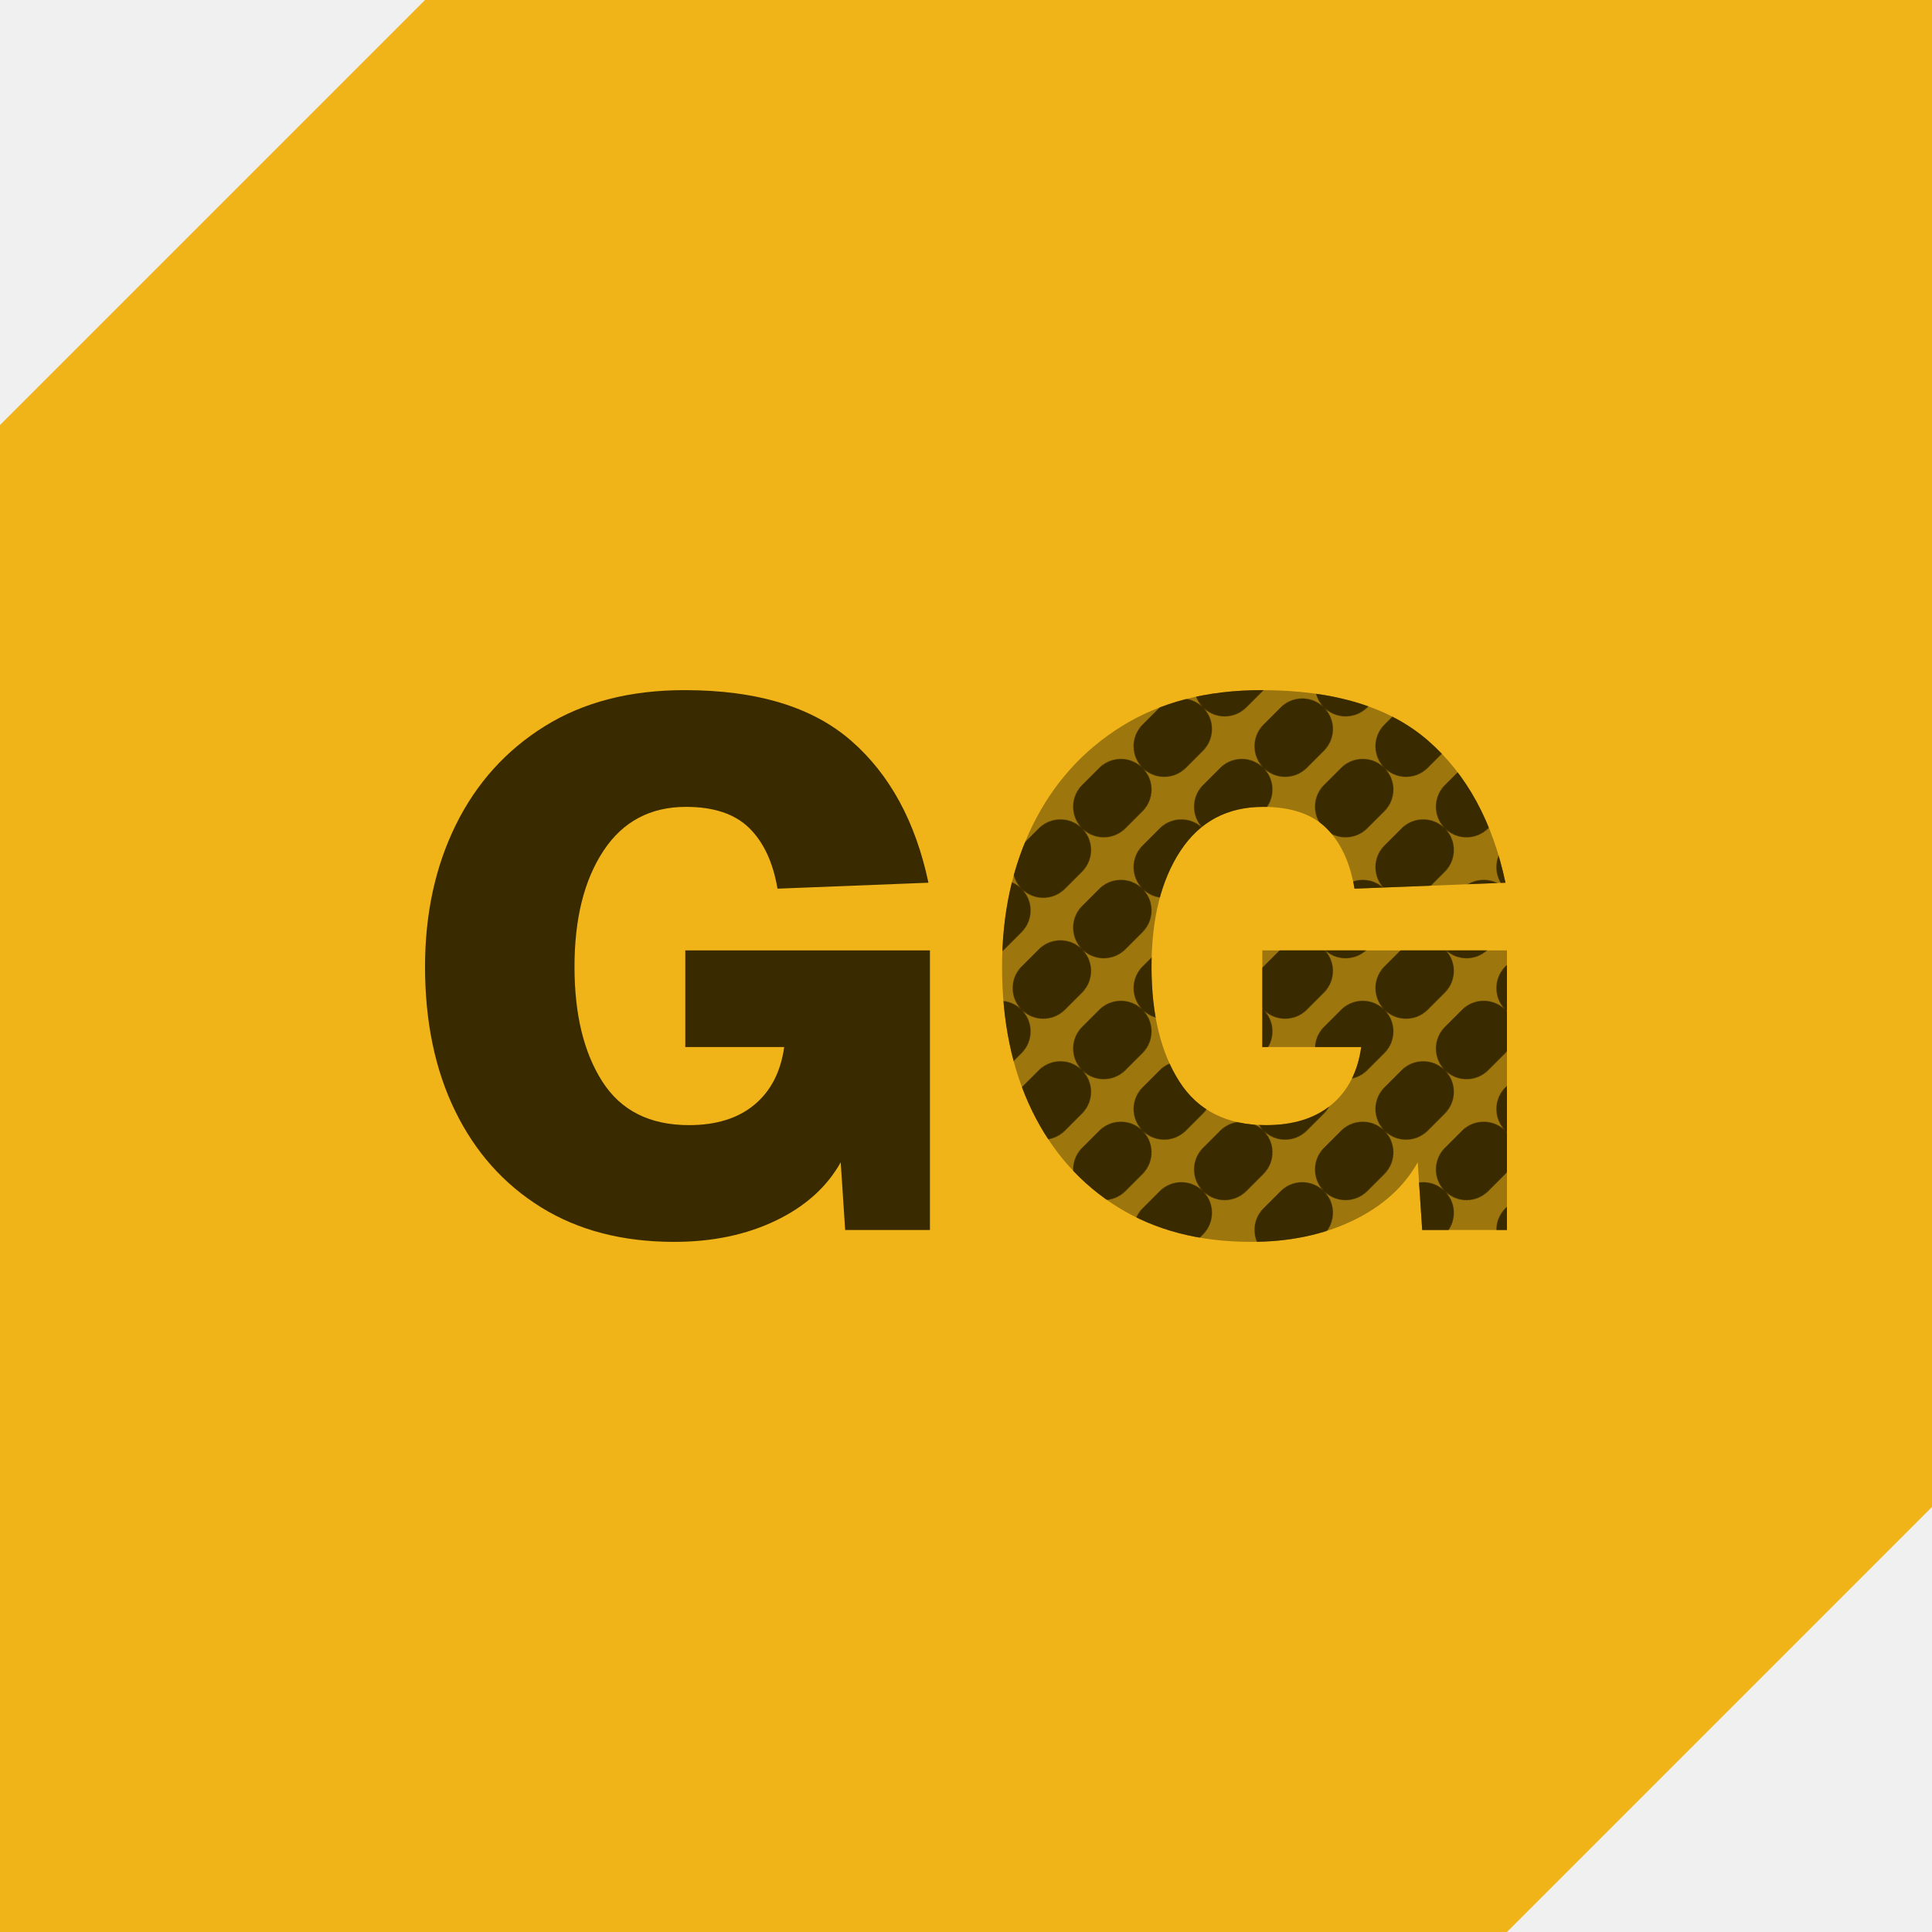
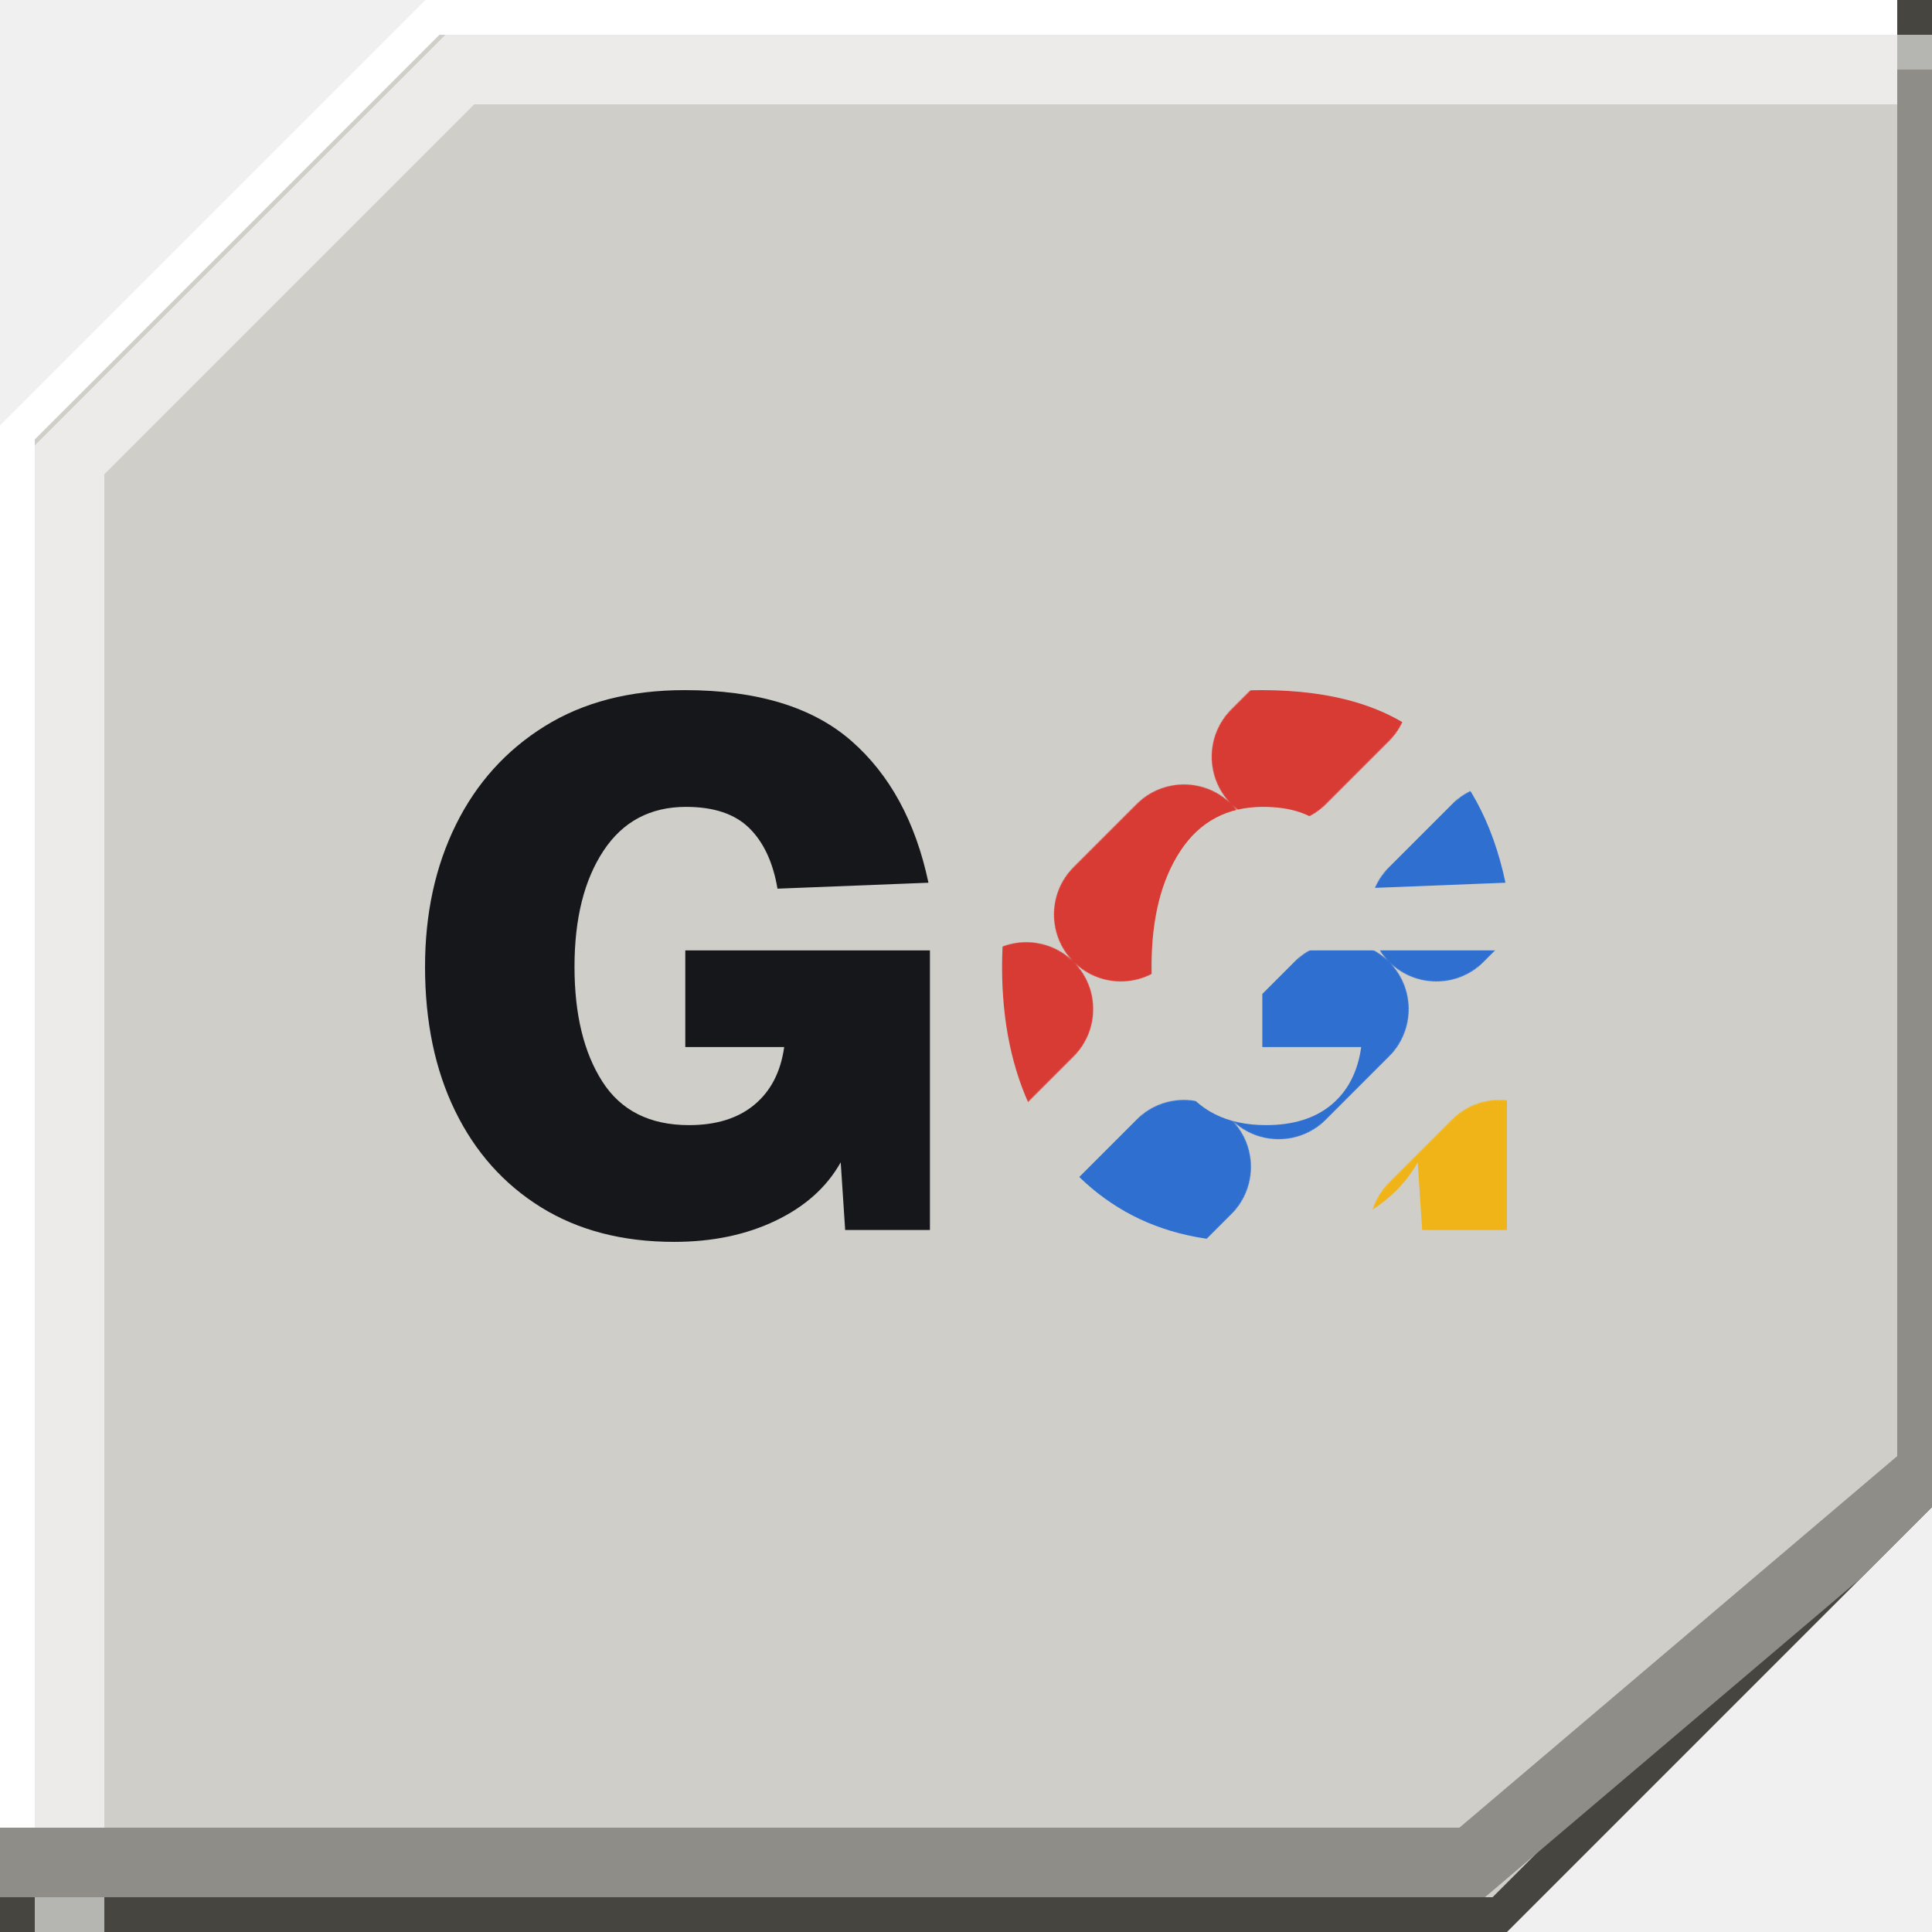
<svg xmlns="http://www.w3.org/2000/svg" viewBox="0 0 240 240">
-   <path d="M52.8 0H240V187.2L187.2 240H0V52.8Z" fill="#f0b419" />
+   <defs>
+     <pattern id="kf-mk" width="120" height="30" patternUnits="userSpaceOnUse" patternTransform="rotate(45)">
+       <rect x="0" width="18" height="30" rx="9" fill="#1d9b52" />
+       <rect x="30" width="18" height="30" rx="9" fill="#d83a34" />
+       <rect x="60" width="18" height="30" rx="9" fill="#2f6fd0" />
+       <rect x="90" width="18" height="30" rx="9" fill="#f0b419" />
+     </pattern>
+     <clipPath id="kc-mk">
+       <path d="M52.8 0H240V187.2L187.2 240H0V52.8Z" />
+     </clipPath>
+   </defs>
+   <path d="M52.8 0H240V187.2L187.2 240H0V52.8Z" fill="#cfcec9" />
+   <g clip-path="url(#kc-mk)" fill="none" stroke-width="8.64">
+     <path d="M0 240V52.8L52.8 0H240" stroke="#ffffff" />
+     <path d="M240 0V187.2L187.2 240H0" stroke="#46453f" />
+     <path d="M8.64 240V57.12L57.12 8.64H240" stroke="rgba(255,255,255,0.6)" />
+     <path d="M240 8.64V182.88L182.88 231.36H0" stroke="#8e8d88" />
+   </g>
  <g transform="translate(52.8 85.73031) scale(0.9237113)">
-     <defs>
-       <pattern id="km-mk" width="11.5" height="11.5" patternUnits="userSpaceOnUse" patternTransform="rotate(45)">
-         <rect width="8.236" height="11.5" rx="4.118" fill="#3a2a00" />
-       </pattern>
-     </defs>
    <g transform="translate(-4 72.6)">
-       <path d="M37.5 1.6L37.5 1.6Q27.1 1.6 19.6 -3.05Q12.1 -7.7 8.05 -16Q4 -24.3 4 -35.4L4 -35.4Q4 -46.1 8.15 -54.5Q12.3 -62.9 20.1 -67.75Q27.9 -72.6 38.9 -72.6L38.9 -72.6Q53.5 -72.6 61.3 -65.8Q69.1 -59 71.7 -46.7L71.7 -46.7L51.4 -45.9Q50.5 -51.2 47.6 -54.05Q44.7 -56.9 39.1 -56.9L39.1 -56.9Q31.9 -56.9 28 -51Q24.1 -45.1 24.1 -35.4L24.1 -35.4Q24.1 -25.8 27.85 -19.95Q31.6 -14.1 39.5 -14.1L39.5 -14.1Q45 -14.1 48.3 -16.85Q51.6 -19.6 52.3 -24.6L52.3 -24.6L39 -24.6L39 -37.6L71.9 -37.6L71.9 0L60.5 0L59.9 -9.1Q57.1 -4.1 51.15 -1.25Q45.2 1.6 37.5 1.6" fill="#3a2a00" />
-       <path d="M115.1 1.6L115.1 1.6Q104.7 1.6 97.2 -3.05Q89.7 -7.7 85.65 -16Q81.6 -24.3 81.6 -35.4L81.6 -35.4Q81.6 -46.1 85.75 -54.5Q89.9 -62.9 97.7 -67.75Q105.5 -72.6 116.5 -72.6L116.5 -72.6Q131.1 -72.6 138.9 -65.8Q146.7 -59 149.3 -46.7L149.3 -46.7L129 -45.9Q128.1 -51.2 125.2 -54.05Q122.3 -56.9 116.7 -56.9L116.7 -56.9Q109.5 -56.9 105.6 -51Q101.7 -45.1 101.7 -35.4L101.7 -35.4Q101.7 -25.8 105.45 -19.95Q109.2 -14.1 117.1 -14.1L117.1 -14.1Q122.6 -14.1 125.9 -16.85Q129.2 -19.6 129.9 -24.6L129.9 -24.6L116.6 -24.6L116.6 -37.6L149.5 -37.6L149.5 0L138.1 0L137.5 -9.1Q134.7 -4.1 128.75 -1.25Q122.8 1.6 115.1 1.6" fill="#3a2a00" opacity="0.45" />
-       <path d="M115.1 1.6L115.1 1.6Q104.7 1.6 97.2 -3.05Q89.7 -7.7 85.65 -16Q81.6 -24.3 81.6 -35.4L81.6 -35.4Q81.6 -46.1 85.75 -54.5Q89.9 -62.9 97.7 -67.75Q105.5 -72.6 116.5 -72.6L116.5 -72.6Q131.1 -72.6 138.9 -65.8Q146.7 -59 149.3 -46.7L149.3 -46.7L129 -45.9Q128.1 -51.2 125.2 -54.05Q122.3 -56.9 116.7 -56.9L116.7 -56.9Q109.5 -56.9 105.6 -51Q101.7 -45.1 101.7 -35.4L101.7 -35.4Q101.7 -25.8 105.45 -19.95Q109.2 -14.1 117.1 -14.1L117.1 -14.1Q122.6 -14.1 125.9 -16.85Q129.2 -19.6 129.9 -24.6L129.9 -24.6L116.6 -24.6L116.6 -37.6L149.5 -37.6L149.5 0L138.1 0L137.5 -9.1Q134.7 -4.1 128.75 -1.25Q122.8 1.6 115.1 1.6" fill="url(#km-mk)" />
+       <path d="M37.5 1.6L37.5 1.6Q27.1 1.6 19.6 -3.05Q12.1 -7.7 8.05 -16Q4 -24.3 4 -35.4L4 -35.4Q4 -46.1 8.15 -54.5Q12.3 -62.9 20.1 -67.75Q27.9 -72.6 38.9 -72.6L38.9 -72.6Q53.5 -72.6 61.3 -65.8Q69.1 -59 71.7 -46.7L71.7 -46.7L51.4 -45.9Q50.5 -51.2 47.6 -54.05Q44.7 -56.9 39.1 -56.9L39.1 -56.9Q31.9 -56.9 28 -51Q24.1 -45.1 24.1 -35.4L24.1 -35.4Q24.1 -25.8 27.85 -19.95Q31.6 -14.1 39.5 -14.1L39.5 -14.1Q45 -14.1 48.3 -16.85Q51.6 -19.6 52.3 -24.6L52.3 -24.6L39 -24.6L39 -37.6L71.9 -37.6L71.9 0L60.5 0L59.9 -9.1Q57.1 -4.1 51.15 -1.25Q45.2 1.6 37.5 1.6" fill="#16171b" />
+       <path d="M115.1 1.6L115.1 1.6Q104.7 1.6 97.2 -3.05Q89.7 -7.7 85.65 -16Q81.6 -24.3 81.6 -35.4L81.6 -35.4Q81.6 -46.1 85.75 -54.5Q89.9 -62.9 97.7 -67.75Q105.5 -72.6 116.5 -72.6L116.5 -72.6Q131.1 -72.6 138.9 -65.8Q146.7 -59 149.3 -46.7L149.3 -46.7L129 -45.9Q128.1 -51.2 125.2 -54.05Q122.3 -56.9 116.7 -56.9L116.7 -56.9Q109.5 -56.9 105.6 -51Q101.7 -45.1 101.7 -35.4L101.7 -35.4Q101.7 -25.8 105.45 -19.95Q109.2 -14.1 117.1 -14.1L117.1 -14.1Q122.6 -14.1 125.9 -16.85Q129.2 -19.6 129.9 -24.6L129.9 -24.6L116.6 -24.6L116.6 -37.6L149.5 -37.6L149.5 0L138.1 0L137.5 -9.1Q134.7 -4.1 128.75 -1.25Q122.8 1.6 115.1 1.6" fill="url(#kf-mk)" />
    </g>
  </g>
</svg>
